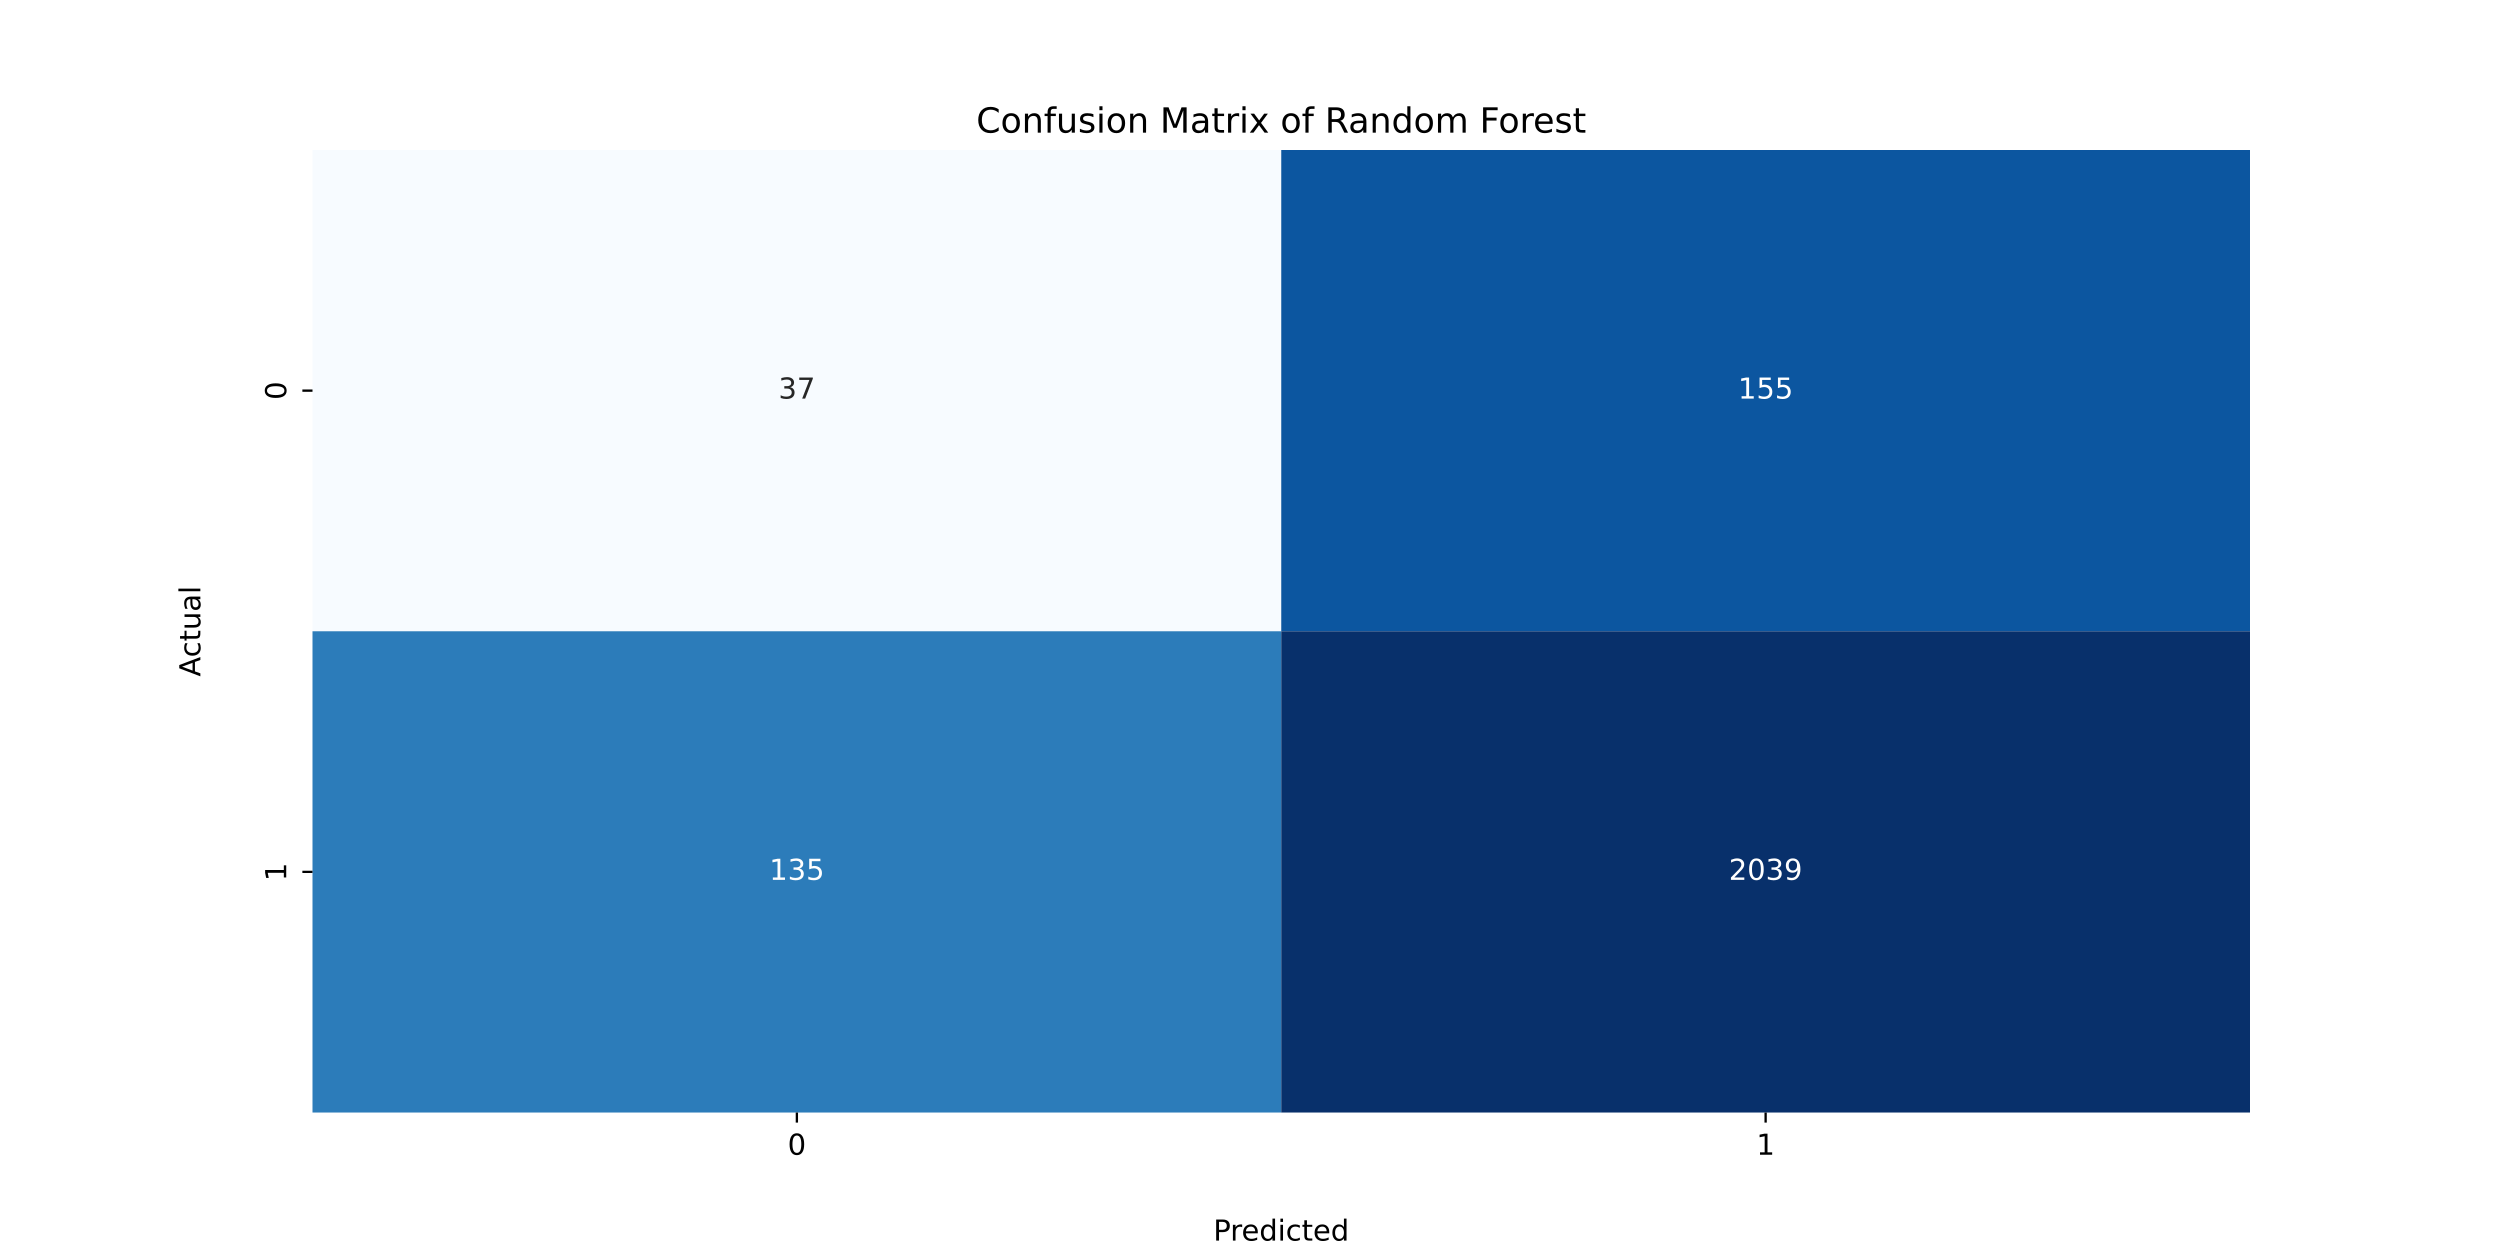
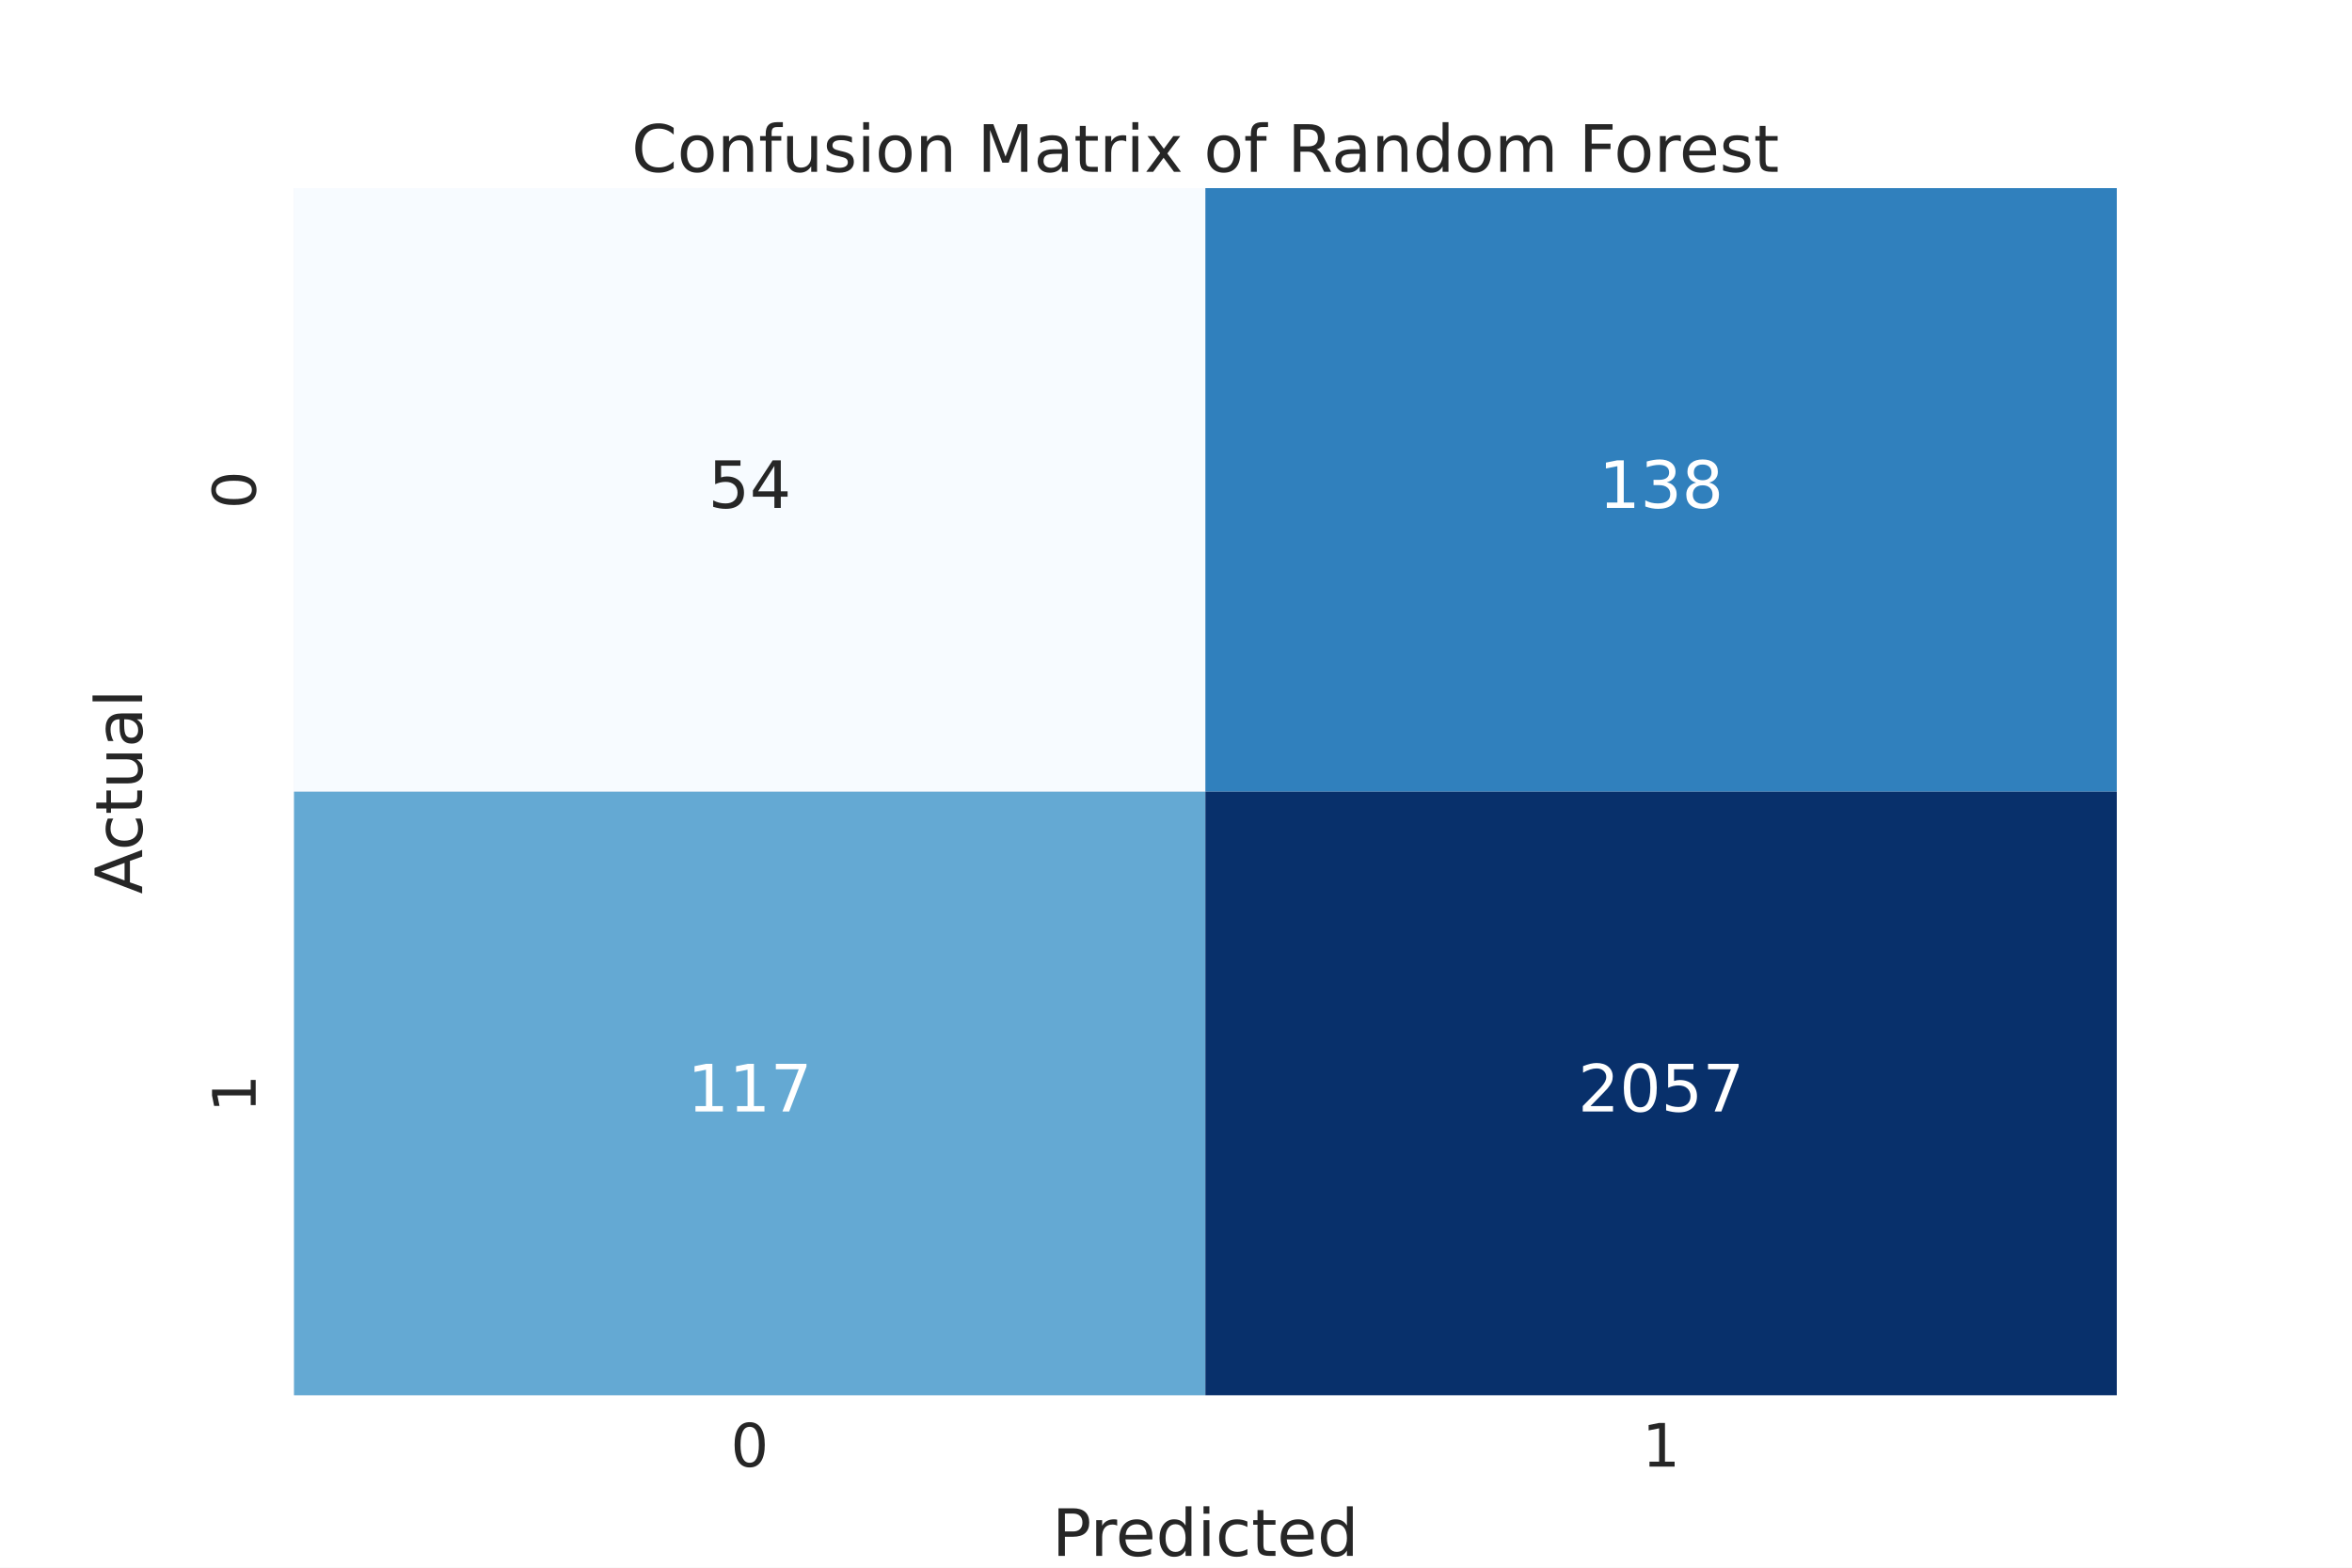
- <svg xmlns="http://www.w3.org/2000/svg" xmlns:xlink="http://www.w3.org/1999/xlink" width="864pt" height="432pt" viewBox="0 0 864 432" version="1.1">
+ <svg xmlns="http://www.w3.org/2000/svg" xmlns:xlink="http://www.w3.org/1999/xlink" width="864pt" height="576pt" viewBox="0 0 864 576" version="1.1">
  <defs>
    <style type="text/css">*{stroke-linejoin: round; stroke-linecap: butt}</style>
  </defs>
  <g id="figure_1">
    <g id="patch_1">
-       <path d="M 0 432  L 864 432  L 864 0  L 0 0  z " style="fill: #ffffff" />
+       <path d="M 0 576  L 864 576  L 864 0  L 0 0  z " style="fill: #ffffff" />
    </g>
    <g id="axes_1">
      <g id="patch_2">
-         <path d="M 108 384.48  L 777.6 384.48  L 777.6 51.84  L 108 51.84  z " style="fill: #ffffff" />
-       </g>
-       <g id="QuadMesh_1">
-         <path d="M 108 51.84  L 442.8 51.84  L 442.8 218.16  L 108 218.16  L 108 51.84  " clip-path="url(#p8ba1ba3538)" style="fill: #f7fbff" />
-         <path d="M 442.8 51.84  L 777.6 51.84  L 777.6 218.16  L 442.8 218.16  L 442.8 51.84  " clip-path="url(#p8ba1ba3538)" style="fill: #0c56a0" />
-         <path d="M 108 218.16  L 442.8 218.16  L 442.8 384.48  L 108 384.48  L 108 218.16  " clip-path="url(#p8ba1ba3538)" style="fill: #2c7cba" />
-         <path d="M 442.8 218.16  L 777.6 218.16  L 777.6 384.48  L 442.8 384.48  L 442.8 218.16  " clip-path="url(#p8ba1ba3538)" style="fill: #08306b" />
+         <path d="M 108 512.64  L 777.6 512.64  L 777.6 69.12  L 108 69.12  z " style="fill: #eaeaf2" />
      </g>
      <g id="matplotlib.axis_1">
        <g id="xtick_1">
-           <g id="line2d_1">
-             <defs>
-               <path id="m2b654332af" d="M 0 0  L 0 3.5  " style="stroke: #000000; stroke-width: 0.8" />
-             </defs>
-             <g>
-               <use xlink:href="#m2b654332af" x="275.4" y="384.48" style="stroke: #000000; stroke-width: 0.8" />
-             </g>
-           </g>
          <g id="text_1">
-             <g transform="translate(272.2188 399.0784) scale(0.1 -0.1)">
+             <g style="fill: #262626" transform="translate(268.4013 538.8566) scale(0.22 -0.22)">
              <defs>
                <path id="DejaVuSans-30" d="M 2034 4250  Q 1547 4250 1301 3770  Q 1056 3291 1056 2328  Q 1056 1369 1301 889  Q 1547 409 2034 409  Q 2525 409 2770 889  Q 3016 1369 3016 2328  Q 3016 3291 2770 3770  Q 2525 4250 2034 4250  z M 2034 4750  Q 2819 4750 3233 4129  Q 3647 3509 3647 2328  Q 3647 1150 3233 529  Q 2819 -91 2034 -91  Q 1250 -91 836 529  Q 422 1150 422 2328  Q 422 3509 836 4129  Q 1250 4750 2034 4750  z " transform="scale(0.015625)" />
              </defs>
              <use xlink:href="#DejaVuSans-30" />
            </g>
          </g>
        </g>
        <g id="xtick_2">
-           <g id="line2d_2">
-             <g>
-               <use xlink:href="#m2b654332af" x="610.2" y="384.48" style="stroke: #000000; stroke-width: 0.8" />
-             </g>
-           </g>
          <g id="text_2">
-             <g transform="translate(607.0187 399.0784) scale(0.1 -0.1)">
+             <g style="fill: #262626" transform="translate(603.2012 538.8566) scale(0.22 -0.22)">
              <defs>
                <path id="DejaVuSans-31" d="M 794 531  L 1825 531  L 1825 4091  L 703 3866  L 703 4441  L 1819 4666  L 2450 4666  L 2450 531  L 3481 531  L 3481 0  L 794 0  L 794 531  z " transform="scale(0.015625)" />
              </defs>
              <use xlink:href="#DejaVuSans-31" />
            </g>
          </g>
        </g>
        <g id="text_3">
-           <g transform="translate(419.3297 428.7566) scale(0.1 -0.1)">
+           <g style="fill: #262626" transform="translate(386.4712 571.6681) scale(0.24 -0.24)">
            <defs>
              <path id="DejaVuSans-50" d="M 1259 4147  L 1259 2394  L 2053 2394  Q 2494 2394 2734 2622  Q 2975 2850 2975 3272  Q 2975 3691 2734 3919  Q 2494 4147 2053 4147  L 1259 4147  z M 628 4666  L 2053 4666  Q 2838 4666 3239 4311  Q 3641 3956 3641 3272  Q 3641 2581 3239 2228  Q 2838 1875 2053 1875  L 1259 1875  L 1259 0  L 628 0  L 628 4666  z " transform="scale(0.015625)" />
              <path id="DejaVuSans-72" d="M 2631 2963  Q 2534 3019 2420 3045  Q 2306 3072 2169 3072  Q 1681 3072 1420 2755  Q 1159 2438 1159 1844  L 1159 0  L 581 0  L 581 3500  L 1159 3500  L 1159 2956  Q 1341 3275 1631 3429  Q 1922 3584 2338 3584  Q 2397 3584 2469 3576  Q 2541 3569 2628 3553  L 2631 2963  z " transform="scale(0.015625)" />
              <path id="DejaVuSans-65" d="M 3597 1894  L 3597 1613  L 953 1613  Q 991 1019 1311 708  Q 1631 397 2203 397  Q 2534 397 2845 478  Q 3156 559 3463 722  L 3463 178  Q 3153 47 2828 -22  Q 2503 -91 2169 -91  Q 1331 -91 842 396  Q 353 884 353 1716  Q 353 2575 817 3079  Q 1281 3584 2069 3584  Q 2775 3584 3186 3129  Q 3597 2675 3597 1894  z M 3022 2063  Q 3016 2534 2758 2815  Q 2500 3097 2075 3097  Q 1594 3097 1305 2825  Q 1016 2553 972 2059  L 3022 2063  z " transform="scale(0.015625)" />
              <path id="DejaVuSans-64" d="M 2906 2969  L 2906 4863  L 3481 4863  L 3481 0  L 2906 0  L 2906 525  Q 2725 213 2448 61  Q 2172 -91 1784 -91  Q 1150 -91 751 415  Q 353 922 353 1747  Q 353 2572 751 3078  Q 1150 3584 1784 3584  Q 2172 3584 2448 3432  Q 2725 3281 2906 2969  z M 947 1747  Q 947 1113 1208 752  Q 1469 391 1925 391  Q 2381 391 2643 752  Q 2906 1113 2906 1747  Q 2906 2381 2643 2742  Q 2381 3103 1925 3103  Q 1469 3103 1208 2742  Q 947 2381 947 1747  z " transform="scale(0.015625)" />
              <path id="DejaVuSans-69" d="M 603 3500  L 1178 3500  L 1178 0  L 603 0  L 603 3500  z M 603 4863  L 1178 4863  L 1178 4134  L 603 4134  L 603 4863  z " transform="scale(0.015625)" />
              <path id="DejaVuSans-63" d="M 3122 3366  L 3122 2828  Q 2878 2963 2633 3030  Q 2388 3097 2138 3097  Q 1578 3097 1268 2742  Q 959 2388 959 1747  Q 959 1106 1268 751  Q 1578 397 2138 397  Q 2388 397 2633 464  Q 2878 531 3122 666  L 3122 134  Q 2881 22 2623 -34  Q 2366 -91 2075 -91  Q 1284 -91 818 406  Q 353 903 353 1747  Q 353 2603 823 3093  Q 1294 3584 2113 3584  Q 2378 3584 2631 3529  Q 2884 3475 3122 3366  z " transform="scale(0.015625)" />
              <path id="DejaVuSans-74" d="M 1172 4494  L 1172 3500  L 2356 3500  L 2356 3053  L 1172 3053  L 1172 1153  Q 1172 725 1289 603  Q 1406 481 1766 481  L 2356 481  L 2356 0  L 1766 0  Q 1100 0 847 248  Q 594 497 594 1153  L 594 3053  L 172 3053  L 172 3500  L 594 3500  L 594 4494  L 1172 4494  z " transform="scale(0.015625)" />
            </defs>
            <use xlink:href="#DejaVuSans-50" />
            <use xlink:href="#DejaVuSans-72" x="58.553" />
            <use xlink:href="#DejaVuSans-65" x="97.416" />
            <use xlink:href="#DejaVuSans-64" x="158.939" />
            <use xlink:href="#DejaVuSans-69" x="222.416" />
            <use xlink:href="#DejaVuSans-63" x="250.199" />
            <use xlink:href="#DejaVuSans-74" x="305.18" />
            <use xlink:href="#DejaVuSans-65" x="344.389" />
            <use xlink:href="#DejaVuSans-64" x="405.912" />
          </g>
        </g>
      </g>
      <g id="matplotlib.axis_2">
        <g id="ytick_1">
-           <g id="line2d_3">
-             <defs>
-               <path id="m7869d0bd3d" d="M 0 0  L -3.5 0  " style="stroke: #000000; stroke-width: 0.8" />
-             </defs>
-             <g>
-               <use xlink:href="#m7869d0bd3d" x="108" y="135" style="stroke: #000000; stroke-width: 0.8" />
-             </g>
-           </g>
          <g id="text_4">
-             <g transform="translate(98.92031 138.1813) rotate(-90) scale(0.1 -0.1)">
+             <g style="fill: #262626" transform="translate(93.92469 186.9988) rotate(-90) scale(0.22 -0.22)">
              <use xlink:href="#DejaVuSans-30" />
            </g>
          </g>
        </g>
        <g id="ytick_2">
-           <g id="line2d_4">
-             <g>
-               <use xlink:href="#m7869d0bd3d" x="108" y="301.32" style="stroke: #000000; stroke-width: 0.8" />
-             </g>
-           </g>
          <g id="text_5">
-             <g transform="translate(98.92031 304.5013) rotate(-90) scale(0.1 -0.1)">
+             <g style="fill: #262626" transform="translate(93.92469 408.7588) rotate(-90) scale(0.22 -0.22)">
              <use xlink:href="#DejaVuSans-31" />
            </g>
          </g>
        </g>
        <g id="text_6">
-           <g transform="translate(69.24219 233.8241) rotate(-90) scale(0.1 -0.1)">
+           <g style="fill: #262626" transform="translate(52.21688 328.4737) rotate(-90) scale(0.24 -0.24)">
            <defs>
              <path id="DejaVuSans-41" d="M 2188 4044  L 1331 1722  L 3047 1722  L 2188 4044  z M 1831 4666  L 2547 4666  L 4325 0  L 3669 0  L 3244 1197  L 1141 1197  L 716 0  L 50 0  L 1831 4666  z " transform="scale(0.015625)" />
              <path id="DejaVuSans-75" d="M 544 1381  L 544 3500  L 1119 3500  L 1119 1403  Q 1119 906 1312 657  Q 1506 409 1894 409  Q 2359 409 2629 706  Q 2900 1003 2900 1516  L 2900 3500  L 3475 3500  L 3475 0  L 2900 0  L 2900 538  Q 2691 219 2414 64  Q 2138 -91 1772 -91  Q 1169 -91 856 284  Q 544 659 544 1381  z M 1991 3584  L 1991 3584  z " transform="scale(0.015625)" />
              <path id="DejaVuSans-61" d="M 2194 1759  Q 1497 1759 1228 1600  Q 959 1441 959 1056  Q 959 750 1161 570  Q 1363 391 1709 391  Q 2188 391 2477 730  Q 2766 1069 2766 1631  L 2766 1759  L 2194 1759  z M 3341 1997  L 3341 0  L 2766 0  L 2766 531  Q 2569 213 2275 61  Q 1981 -91 1556 -91  Q 1019 -91 701 211  Q 384 513 384 1019  Q 384 1609 779 1909  Q 1175 2209 1959 2209  L 2766 2209  L 2766 2266  Q 2766 2663 2505 2880  Q 2244 3097 1772 3097  Q 1472 3097 1187 3025  Q 903 2953 641 2809  L 641 3341  Q 956 3463 1253 3523  Q 1550 3584 1831 3584  Q 2591 3584 2966 3190  Q 3341 2797 3341 1997  z " transform="scale(0.015625)" />
              <path id="DejaVuSans-6c" d="M 603 4863  L 1178 4863  L 1178 0  L 603 0  L 603 4863  z " transform="scale(0.015625)" />
            </defs>
            <use xlink:href="#DejaVuSans-41" />
            <use xlink:href="#DejaVuSans-63" x="66.658" />
            <use xlink:href="#DejaVuSans-74" x="121.639" />
            <use xlink:href="#DejaVuSans-75" x="160.848" />
            <use xlink:href="#DejaVuSans-61" x="224.227" />
            <use xlink:href="#DejaVuSans-6c" x="285.506" />
          </g>
        </g>
      </g>
+       <g id="QuadMesh_1">
+         <path d="M 108 69.12  L 442.8 69.12  L 442.8 290.88  L 108 290.88  L 108 69.12  " clip-path="url(#p55865b793a)" style="fill: #f7fbff" />
+         <path d="M 442.8 69.12  L 777.6 69.12  L 777.6 290.88  L 442.8 290.88  L 442.8 69.12  " clip-path="url(#p55865b793a)" style="fill: #3080bd" />
+         <path d="M 108 290.88  L 442.8 290.88  L 442.8 512.64  L 108 512.64  L 108 290.88  " clip-path="url(#p55865b793a)" style="fill: #64a9d3" />
+         <path d="M 442.8 290.88  L 777.6 290.88  L 777.6 512.64  L 442.8 512.64  L 442.8 290.88  " clip-path="url(#p55865b793a)" style="fill: #08306b" />
+       </g>
      <g id="text_7">
-         <g style="fill: #262626" transform="translate(269.0375 137.7594) scale(0.1 -0.1)">
+         <g style="fill: #262626" transform="translate(260.13 186.6225) scale(0.24 -0.24)">
          <defs>
-             <path id="DejaVuSans-33" d="M 2597 2516  Q 3050 2419 3304 2112  Q 3559 1806 3559 1356  Q 3559 666 3084 287  Q 2609 -91 1734 -91  Q 1441 -91 1130 -33  Q 819 25 488 141  L 488 750  Q 750 597 1062 519  Q 1375 441 1716 441  Q 2309 441 2620 675  Q 2931 909 2931 1356  Q 2931 1769 2642 2001  Q 2353 2234 1838 2234  L 1294 2234  L 1294 2753  L 1863 2753  Q 2328 2753 2575 2939  Q 2822 3125 2822 3475  Q 2822 3834 2567 4026  Q 2313 4219 1838 4219  Q 1578 4219 1281 4162  Q 984 4106 628 3988  L 628 4550  Q 988 4650 1302 4700  Q 1616 4750 1894 4750  Q 2613 4750 3031 4423  Q 3450 4097 3450 3541  Q 3450 3153 3228 2886  Q 3006 2619 2597 2516  z " transform="scale(0.015625)" />
-             <path id="DejaVuSans-37" d="M 525 4666  L 3525 4666  L 3525 4397  L 1831 0  L 1172 0  L 2766 4134  L 525 4134  L 525 4666  z " transform="scale(0.015625)" />
+             <path id="DejaVuSans-35" d="M 691 4666  L 3169 4666  L 3169 4134  L 1269 4134  L 1269 2991  Q 1406 3038 1543 3061  Q 1681 3084 1819 3084  Q 2600 3084 3056 2656  Q 3513 2228 3513 1497  Q 3513 744 3044 326  Q 2575 -91 1722 -91  Q 1428 -91 1123 -41  Q 819 9 494 109  L 494 744  Q 775 591 1075 516  Q 1375 441 1709 441  Q 2250 441 2565 725  Q 2881 1009 2881 1497  Q 2881 1984 2565 2268  Q 2250 2553 1709 2553  Q 1456 2553 1204 2497  Q 953 2441 691 2322  L 691 4666  z " transform="scale(0.015625)" />
+             <path id="DejaVuSans-34" d="M 2419 4116  L 825 1625  L 2419 1625  L 2419 4116  z M 2253 4666  L 3047 4666  L 3047 1625  L 3713 1625  L 3713 1100  L 3047 1100  L 3047 0  L 2419 0  L 2419 1100  L 313 1100  L 313 1709  L 2253 4666  z " transform="scale(0.015625)" />
          </defs>
-           <use xlink:href="#DejaVuSans-33" />
-           <use xlink:href="#DejaVuSans-37" x="63.623" />
+           <use xlink:href="#DejaVuSans-35" />
+           <use xlink:href="#DejaVuSans-34" x="63.623" />
        </g>
      </g>
      <g id="text_8">
-         <g style="fill: #ffffff" transform="translate(600.6562 137.7594) scale(0.1 -0.1)">
+         <g style="fill: #ffffff" transform="translate(587.295 186.6225) scale(0.24 -0.24)">
          <defs>
-             <path id="DejaVuSans-35" d="M 691 4666  L 3169 4666  L 3169 4134  L 1269 4134  L 1269 2991  Q 1406 3038 1543 3061  Q 1681 3084 1819 3084  Q 2600 3084 3056 2656  Q 3513 2228 3513 1497  Q 3513 744 3044 326  Q 2575 -91 1722 -91  Q 1428 -91 1123 -41  Q 819 9 494 109  L 494 744  Q 775 591 1075 516  Q 1375 441 1709 441  Q 2250 441 2565 725  Q 2881 1009 2881 1497  Q 2881 1984 2565 2268  Q 2250 2553 1709 2553  Q 1456 2553 1204 2497  Q 953 2441 691 2322  L 691 4666  z " transform="scale(0.015625)" />
+             <path id="DejaVuSans-33" d="M 2597 2516  Q 3050 2419 3304 2112  Q 3559 1806 3559 1356  Q 3559 666 3084 287  Q 2609 -91 1734 -91  Q 1441 -91 1130 -33  Q 819 25 488 141  L 488 750  Q 750 597 1062 519  Q 1375 441 1716 441  Q 2309 441 2620 675  Q 2931 909 2931 1356  Q 2931 1769 2642 2001  Q 2353 2234 1838 2234  L 1294 2234  L 1294 2753  L 1863 2753  Q 2328 2753 2575 2939  Q 2822 3125 2822 3475  Q 2822 3834 2567 4026  Q 2313 4219 1838 4219  Q 1578 4219 1281 4162  Q 984 4106 628 3988  L 628 4550  Q 988 4650 1302 4700  Q 1616 4750 1894 4750  Q 2613 4750 3031 4423  Q 3450 4097 3450 3541  Q 3450 3153 3228 2886  Q 3006 2619 2597 2516  z " transform="scale(0.015625)" />
+             <path id="DejaVuSans-38" d="M 2034 2216  Q 1584 2216 1326 1975  Q 1069 1734 1069 1313  Q 1069 891 1326 650  Q 1584 409 2034 409  Q 2484 409 2743 651  Q 3003 894 3003 1313  Q 3003 1734 2745 1975  Q 2488 2216 2034 2216  z M 1403 2484  Q 997 2584 770 2862  Q 544 3141 544 3541  Q 544 4100 942 4425  Q 1341 4750 2034 4750  Q 2731 4750 3128 4425  Q 3525 4100 3525 3541  Q 3525 3141 3298 2862  Q 3072 2584 2669 2484  Q 3125 2378 3379 2068  Q 3634 1759 3634 1313  Q 3634 634 3220 271  Q 2806 -91 2034 -91  Q 1263 -91 848 271  Q 434 634 434 1313  Q 434 1759 690 2068  Q 947 2378 1403 2484  z M 1172 3481  Q 1172 3119 1398 2916  Q 1625 2713 2034 2713  Q 2441 2713 2670 2916  Q 2900 3119 2900 3481  Q 2900 3844 2670 4047  Q 2441 4250 2034 4250  Q 1625 4250 1398 4047  Q 1172 3844 1172 3481  z " transform="scale(0.015625)" />
          </defs>
          <use xlink:href="#DejaVuSans-31" />
-           <use xlink:href="#DejaVuSans-35" x="63.623" />
-           <use xlink:href="#DejaVuSans-35" x="127.246" />
+           <use xlink:href="#DejaVuSans-33" x="63.623" />
+           <use xlink:href="#DejaVuSans-38" x="127.246" />
        </g>
      </g>
      <g id="text_9">
-         <g style="fill: #ffffff" transform="translate(265.8562 304.0794) scale(0.1 -0.1)">
+         <g style="fill: #ffffff" transform="translate(252.495 408.3825) scale(0.24 -0.24)">
+           <defs>
+             <path id="DejaVuSans-37" d="M 525 4666  L 3525 4666  L 3525 4397  L 1831 0  L 1172 0  L 2766 4134  L 525 4134  L 525 4666  z " transform="scale(0.015625)" />
+           </defs>
          <use xlink:href="#DejaVuSans-31" />
-           <use xlink:href="#DejaVuSans-33" x="63.623" />
-           <use xlink:href="#DejaVuSans-35" x="127.246" />
+           <use xlink:href="#DejaVuSans-31" x="63.623" />
+           <use xlink:href="#DejaVuSans-37" x="127.246" />
        </g>
      </g>
      <g id="text_10">
-         <g style="fill: #ffffff" transform="translate(597.475 304.0794) scale(0.1 -0.1)">
+         <g style="fill: #ffffff" transform="translate(579.66 408.3825) scale(0.24 -0.24)">
          <defs>
            <path id="DejaVuSans-32" d="M 1228 531  L 3431 531  L 3431 0  L 469 0  L 469 531  Q 828 903 1448 1529  Q 2069 2156 2228 2338  Q 2531 2678 2651 2914  Q 2772 3150 2772 3378  Q 2772 3750 2511 3984  Q 2250 4219 1831 4219  Q 1534 4219 1204 4116  Q 875 4013 500 3803  L 500 4441  Q 881 4594 1212 4672  Q 1544 4750 1819 4750  Q 2544 4750 2975 4387  Q 3406 4025 3406 3419  Q 3406 3131 3298 2873  Q 3191 2616 2906 2266  Q 2828 2175 2409 1742  Q 1991 1309 1228 531  z " transform="scale(0.015625)" />
-             <path id="DejaVuSans-39" d="M 703 97  L 703 672  Q 941 559 1184 500  Q 1428 441 1663 441  Q 2288 441 2617 861  Q 2947 1281 2994 2138  Q 2813 1869 2534 1725  Q 2256 1581 1919 1581  Q 1219 1581 811 2004  Q 403 2428 403 3163  Q 403 3881 828 4315  Q 1253 4750 1959 4750  Q 2769 4750 3195 4129  Q 3622 3509 3622 2328  Q 3622 1225 3098 567  Q 2575 -91 1691 -91  Q 1453 -91 1209 -44  Q 966 3 703 97  z M 1959 2075  Q 2384 2075 2632 2365  Q 2881 2656 2881 3163  Q 2881 3666 2632 3958  Q 2384 4250 1959 4250  Q 1534 4250 1286 3958  Q 1038 3666 1038 3163  Q 1038 2656 1286 2365  Q 1534 2075 1959 2075  z " transform="scale(0.015625)" />
          </defs>
          <use xlink:href="#DejaVuSans-32" />
          <use xlink:href="#DejaVuSans-30" x="63.623" />
-           <use xlink:href="#DejaVuSans-33" x="127.246" />
-           <use xlink:href="#DejaVuSans-39" x="190.869" />
+           <use xlink:href="#DejaVuSans-35" x="127.246" />
+           <use xlink:href="#DejaVuSans-37" x="190.869" />
        </g>
      </g>
      <g id="text_11">
-         <g transform="translate(337.41 45.84) scale(0.12 -0.12)">
+         <g style="fill: #262626" transform="translate(232.02 63.12) scale(0.24 -0.24)">
          <defs>
            <path id="DejaVuSans-43" d="M 4122 4306  L 4122 3641  Q 3803 3938 3442 4084  Q 3081 4231 2675 4231  Q 1875 4231 1450 3742  Q 1025 3253 1025 2328  Q 1025 1406 1450 917  Q 1875 428 2675 428  Q 3081 428 3442 575  Q 3803 722 4122 1019  L 4122 359  Q 3791 134 3420 21  Q 3050 -91 2638 -91  Q 1578 -91 968 557  Q 359 1206 359 2328  Q 359 3453 968 4101  Q 1578 4750 2638 4750  Q 3056 4750 3426 4639  Q 3797 4528 4122 4306  z " transform="scale(0.015625)" />
            <path id="DejaVuSans-6f" d="M 1959 3097  Q 1497 3097 1228 2736  Q 959 2375 959 1747  Q 959 1119 1226 758  Q 1494 397 1959 397  Q 2419 397 2687 759  Q 2956 1122 2956 1747  Q 2956 2369 2687 2733  Q 2419 3097 1959 3097  z M 1959 3584  Q 2709 3584 3137 3096  Q 3566 2609 3566 1747  Q 3566 888 3137 398  Q 2709 -91 1959 -91  Q 1206 -91 779 398  Q 353 888 353 1747  Q 353 2609 779 3096  Q 1206 3584 1959 3584  z " transform="scale(0.015625)" />
            <path id="DejaVuSans-6e" d="M 3513 2113  L 3513 0  L 2938 0  L 2938 2094  Q 2938 2591 2744 2837  Q 2550 3084 2163 3084  Q 1697 3084 1428 2787  Q 1159 2491 1159 1978  L 1159 0  L 581 0  L 581 3500  L 1159 3500  L 1159 2956  Q 1366 3272 1645 3428  Q 1925 3584 2291 3584  Q 2894 3584 3203 3211  Q 3513 2838 3513 2113  z " transform="scale(0.015625)" />
            <path id="DejaVuSans-66" d="M 2375 4863  L 2375 4384  L 1825 4384  Q 1516 4384 1395 4259  Q 1275 4134 1275 3809  L 1275 3500  L 2222 3500  L 2222 3053  L 1275 3053  L 1275 0  L 697 0  L 697 3053  L 147 3053  L 147 3500  L 697 3500  L 697 3744  Q 697 4328 969 4595  Q 1241 4863 1831 4863  L 2375 4863  z " transform="scale(0.015625)" />
            <path id="DejaVuSans-73" d="M 2834 3397  L 2834 2853  Q 2591 2978 2328 3040  Q 2066 3103 1784 3103  Q 1356 3103 1142 2972  Q 928 2841 928 2578  Q 928 2378 1081 2264  Q 1234 2150 1697 2047  L 1894 2003  Q 2506 1872 2764 1633  Q 3022 1394 3022 966  Q 3022 478 2636 193  Q 2250 -91 1575 -91  Q 1294 -91 989 -36  Q 684 19 347 128  L 347 722  Q 666 556 975 473  Q 1284 391 1588 391  Q 1994 391 2212 530  Q 2431 669 2431 922  Q 2431 1156 2273 1281  Q 2116 1406 1581 1522  L 1381 1569  Q 847 1681 609 1914  Q 372 2147 372 2553  Q 372 3047 722 3315  Q 1072 3584 1716 3584  Q 2034 3584 2315 3537  Q 2597 3491 2834 3397  z " transform="scale(0.015625)" />
            <path id="DejaVuSans-20" transform="scale(0.015625)" />
            <path id="DejaVuSans-4d" d="M 628 4666  L 1569 4666  L 2759 1491  L 3956 4666  L 4897 4666  L 4897 0  L 4281 0  L 4281 4097  L 3078 897  L 2444 897  L 1241 4097  L 1241 0  L 628 0  L 628 4666  z " transform="scale(0.015625)" />
            <path id="DejaVuSans-78" d="M 3513 3500  L 2247 1797  L 3578 0  L 2900 0  L 1881 1375  L 863 0  L 184 0  L 1544 1831  L 300 3500  L 978 3500  L 1906 2253  L 2834 3500  L 3513 3500  z " transform="scale(0.015625)" />
            <path id="DejaVuSans-52" d="M 2841 2188  Q 3044 2119 3236 1894  Q 3428 1669 3622 1275  L 4263 0  L 3584 0  L 2988 1197  Q 2756 1666 2539 1819  Q 2322 1972 1947 1972  L 1259 1972  L 1259 0  L 628 0  L 628 4666  L 2053 4666  Q 2853 4666 3247 4331  Q 3641 3997 3641 3322  Q 3641 2881 3436 2590  Q 3231 2300 2841 2188  z M 1259 4147  L 1259 2491  L 2053 2491  Q 2509 2491 2742 2702  Q 2975 2913 2975 3322  Q 2975 3731 2742 3939  Q 2509 4147 2053 4147  L 1259 4147  z " transform="scale(0.015625)" />
            <path id="DejaVuSans-6d" d="M 3328 2828  Q 3544 3216 3844 3400  Q 4144 3584 4550 3584  Q 5097 3584 5394 3201  Q 5691 2819 5691 2113  L 5691 0  L 5113 0  L 5113 2094  Q 5113 2597 4934 2840  Q 4756 3084 4391 3084  Q 3944 3084 3684 2787  Q 3425 2491 3425 1978  L 3425 0  L 2847 0  L 2847 2094  Q 2847 2600 2669 2842  Q 2491 3084 2119 3084  Q 1678 3084 1418 2786  Q 1159 2488 1159 1978  L 1159 0  L 581 0  L 581 3500  L 1159 3500  L 1159 2956  Q 1356 3278 1631 3431  Q 1906 3584 2284 3584  Q 2666 3584 2933 3390  Q 3200 3197 3328 2828  z " transform="scale(0.015625)" />
            <path id="DejaVuSans-46" d="M 628 4666  L 3309 4666  L 3309 4134  L 1259 4134  L 1259 2759  L 3109 2759  L 3109 2228  L 1259 2228  L 1259 0  L 628 0  L 628 4666  z " transform="scale(0.015625)" />
          </defs>
          <use xlink:href="#DejaVuSans-43" />
          <use xlink:href="#DejaVuSans-6f" x="69.824" />
          <use xlink:href="#DejaVuSans-6e" x="131.006" />
          <use xlink:href="#DejaVuSans-66" x="194.385" />
          <use xlink:href="#DejaVuSans-75" x="229.59" />
          <use xlink:href="#DejaVuSans-73" x="292.969" />
          <use xlink:href="#DejaVuSans-69" x="345.068" />
          <use xlink:href="#DejaVuSans-6f" x="372.852" />
          <use xlink:href="#DejaVuSans-6e" x="434.033" />
          <use xlink:href="#DejaVuSans-20" x="497.412" />
          <use xlink:href="#DejaVuSans-4d" x="529.199" />
          <use xlink:href="#DejaVuSans-61" x="615.479" />
          <use xlink:href="#DejaVuSans-74" x="676.758" />
          <use xlink:href="#DejaVuSans-72" x="715.967" />
          <use xlink:href="#DejaVuSans-69" x="757.08" />
          <use xlink:href="#DejaVuSans-78" x="784.863" />
          <use xlink:href="#DejaVuSans-20" x="844.043" />
          <use xlink:href="#DejaVuSans-6f" x="875.83" />
          <use xlink:href="#DejaVuSans-66" x="937.012" />
          <use xlink:href="#DejaVuSans-20" x="972.217" />
          <use xlink:href="#DejaVuSans-52" x="1004.004" />
          <use xlink:href="#DejaVuSans-61" x="1071.236" />
          <use xlink:href="#DejaVuSans-6e" x="1132.516" />
          <use xlink:href="#DejaVuSans-64" x="1195.895" />
          <use xlink:href="#DejaVuSans-6f" x="1259.371" />
          <use xlink:href="#DejaVuSans-6d" x="1320.553" />
          <use xlink:href="#DejaVuSans-20" x="1417.965" />
          <use xlink:href="#DejaVuSans-46" x="1449.752" />
          <use xlink:href="#DejaVuSans-6f" x="1503.646" />
          <use xlink:href="#DejaVuSans-72" x="1564.828" />
          <use xlink:href="#DejaVuSans-65" x="1603.691" />
          <use xlink:href="#DejaVuSans-73" x="1665.215" />
          <use xlink:href="#DejaVuSans-74" x="1717.314" />
        </g>
      </g>
    </g>
  </g>
  <defs>
-     <clipPath id="p8ba1ba3538">
-       <rect x="108" y="51.84" width="669.6" height="332.64" />
+     <clipPath id="p55865b793a">
+       <rect x="108" y="69.12" width="669.6" height="443.52" />
    </clipPath>
  </defs>
</svg>
